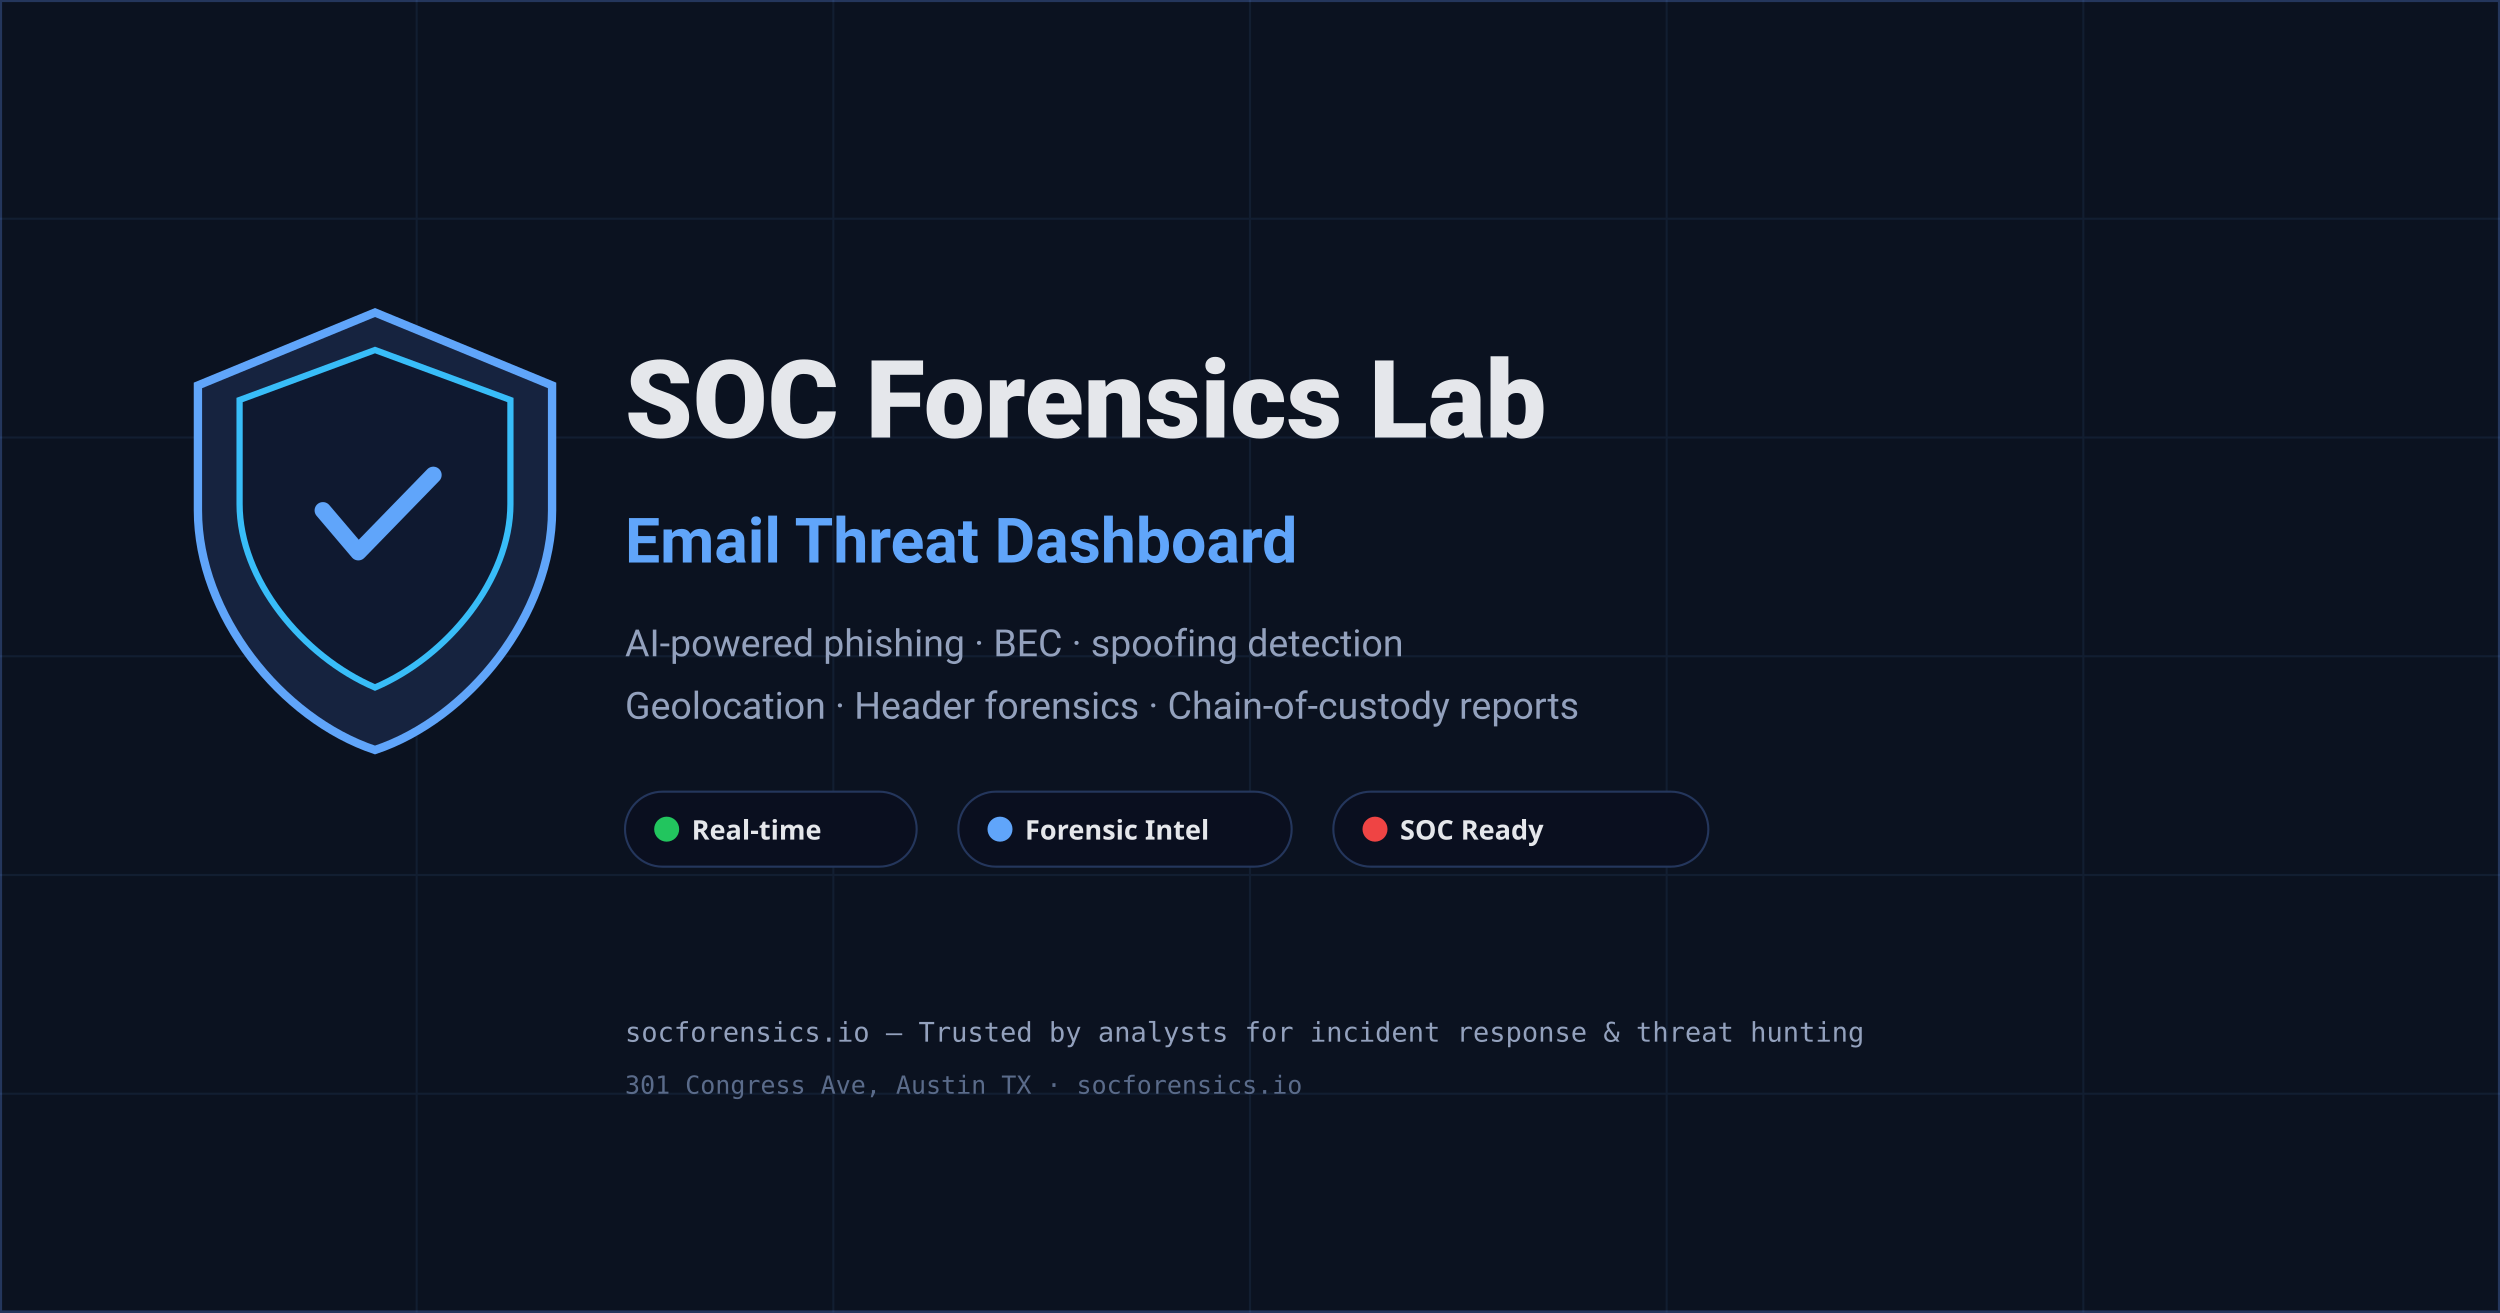
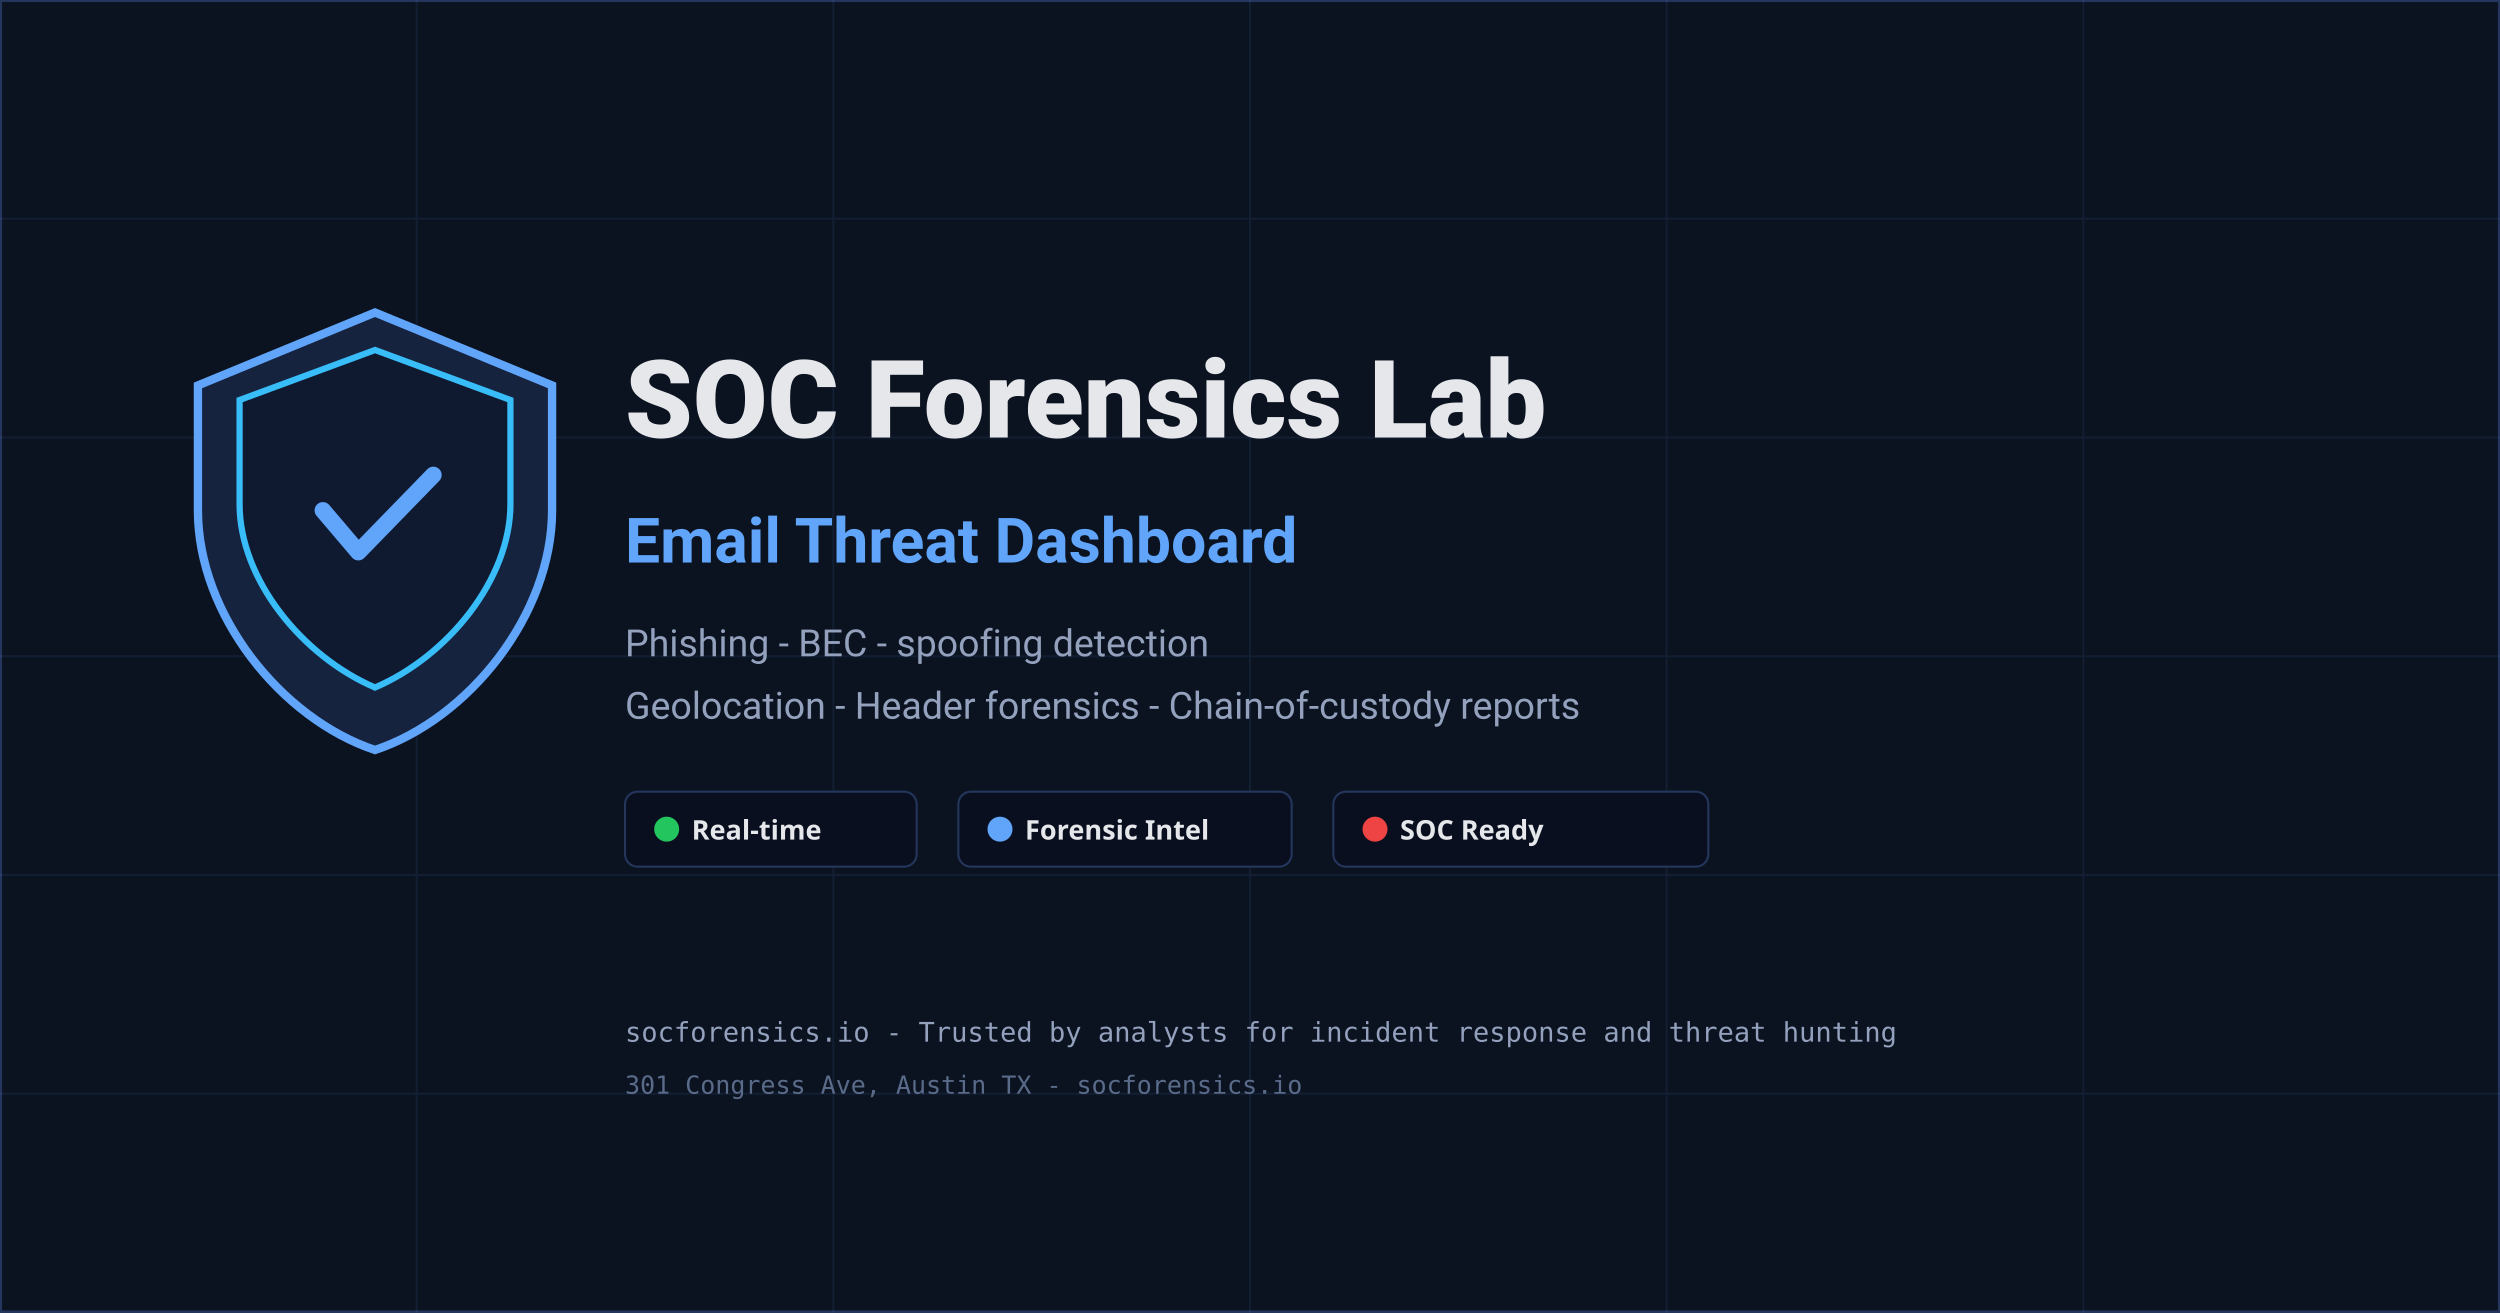
- <svg xmlns="http://www.w3.org/2000/svg" width="1200" height="630" viewBox="0 0 1200 630" role="img" aria-label="SOC Forensics — AI-powered email threat detection preview image">
+ <svg xmlns="http://www.w3.org/2000/svg" width="1200" height="630" viewBox="0 0 1200 630" role="img" aria-label="SOC Forensics - email threat detection preview image">
  <rect width="1200" height="630" fill="#0b1220" />
  <rect x="0" y="0" width="1200" height="630" fill="none" stroke="#24365c" stroke-width="2" />
  <g opacity="0.08" stroke="#60a5fa" stroke-width="1">
    <line x1="0" y1="105" x2="1200" y2="105" />
    <line x1="0" y1="210" x2="1200" y2="210" />
    <line x1="0" y1="315" x2="1200" y2="315" />
    <line x1="0" y1="420" x2="1200" y2="420" />
    <line x1="0" y1="525" x2="1200" y2="525" />
    <line x1="200" y1="0" x2="200" y2="630" />
    <line x1="400" y1="0" x2="400" y2="630" />
    <line x1="600" y1="0" x2="600" y2="630" />
    <line x1="800" y1="0" x2="800" y2="630" />
    <line x1="1000" y1="0" x2="1000" y2="630" />
  </g>
  <g transform="translate(80,150)">
    <path d="M100 0 L185 35 V95 C185 145 145 195 100 210 C55 195 15 145 15 95 V35 Z" fill="#16233f" stroke="#60a5fa" stroke-width="4" />
    <path d="M100 18 L165 42 V92 C165 128 135 165 100 180 C65 165 35 128 35 92 V42 Z" fill="#0f1930" stroke="#38bdf8" stroke-width="3" />
    <path d="M75 95 L92 115 L128 78" fill="none" stroke="#60a5fa" stroke-width="8" stroke-linecap="round" stroke-linejoin="round" />
  </g>
  <text x="300" y="210" font-family="system-ui, -apple-system, Segoe UI, Roboto, sans-serif" font-size="52" font-weight="800" fill="#e5e7eb">SOC Forensics Lab</text>
  <text x="300" y="270" font-family="system-ui, -apple-system, Segoe UI, Roboto, sans-serif" font-size="30" font-weight="600" fill="#60a5fa">Email Threat Dashboard</text>
-   <text x="300" y="315" font-family="system-ui, -apple-system, Segoe UI, Roboto, sans-serif" font-size="18" fill="#93a1bd">AI-powered phishing · BEC · spoofing detection</text>
-   <text x="300" y="345" font-family="system-ui, -apple-system, Segoe UI, Roboto, sans-serif" font-size="18" fill="#93a1bd">Geolocation · Header forensics · Chain-of-custody reports</text>
+   <text x="300" y="315" font-family="system-ui, -apple-system, Segoe UI, Roboto, sans-serif" font-size="18" fill="#93a1bd">Phishing - BEC - spoofing detection</text>
+   <text x="300" y="345" font-family="system-ui, -apple-system, Segoe UI, Roboto, sans-serif" font-size="18" fill="#93a1bd">Geolocation - Header forensics - Chain-of-custody reports</text>
  <g transform="translate(300,380)">
-     <rect x="0" y="0" width="140" height="36" rx="18" fill="#0a0f1f" stroke="#24365c" />
+     <rect x="0" y="0" width="140" height="36" rx="6" fill="#0a0f1f" stroke="#24365c" />
    <circle cx="20" cy="18" r="6" fill="#22c55e" />
    <text x="32" y="23" font-family="system-ui" font-size="13" font-weight="700" fill="#e5e7eb">Real-time</text>
-     <rect x="160" y="0" width="160" height="36" rx="18" fill="#0a0f1f" stroke="#24365c" />
+     <rect x="160" y="0" width="160" height="36" rx="6" fill="#0a0f1f" stroke="#24365c" />
    <circle cx="180" cy="18" r="6" fill="#60a5fa" />
    <text x="192" y="23" font-family="system-ui" font-size="13" font-weight="700" fill="#e5e7eb">Forensic Intel</text>
-     <rect x="340" y="0" width="180" height="36" rx="18" fill="#0a0f1f" stroke="#24365c" />
+     <rect x="340" y="0" width="180" height="36" rx="6" fill="#0a0f1f" stroke="#24365c" />
    <circle cx="360" cy="18" r="6" fill="#ef4444" />
    <text x="372" y="23" font-family="system-ui" font-size="13" font-weight="700" fill="#e5e7eb">SOC Ready</text>
  </g>
-   <text x="300" y="500" font-family="ui-monospace, SFMono-Regular, Menlo, monospace" font-size="13" fill="#93a1bd">socforensics.io — Trusted by analysts for incident response &amp; threat hunting</text>
-   <text x="300" y="525" font-family="ui-monospace, SFMono-Regular, Menlo, monospace" font-size="12" fill="#5a6b8a">301 Congress Ave, Austin TX · socforensics.io</text>
+   <text x="300" y="500" font-family="ui-monospace, SFMono-Regular, Menlo, monospace" font-size="13" fill="#93a1bd">socforensics.io - Trusted by analysts for incident response and threat hunting</text>
+   <text x="300" y="525" font-family="ui-monospace, SFMono-Regular, Menlo, monospace" font-size="12" fill="#5a6b8a">301 Congress Ave, Austin TX - socforensics.io</text>
</svg>
